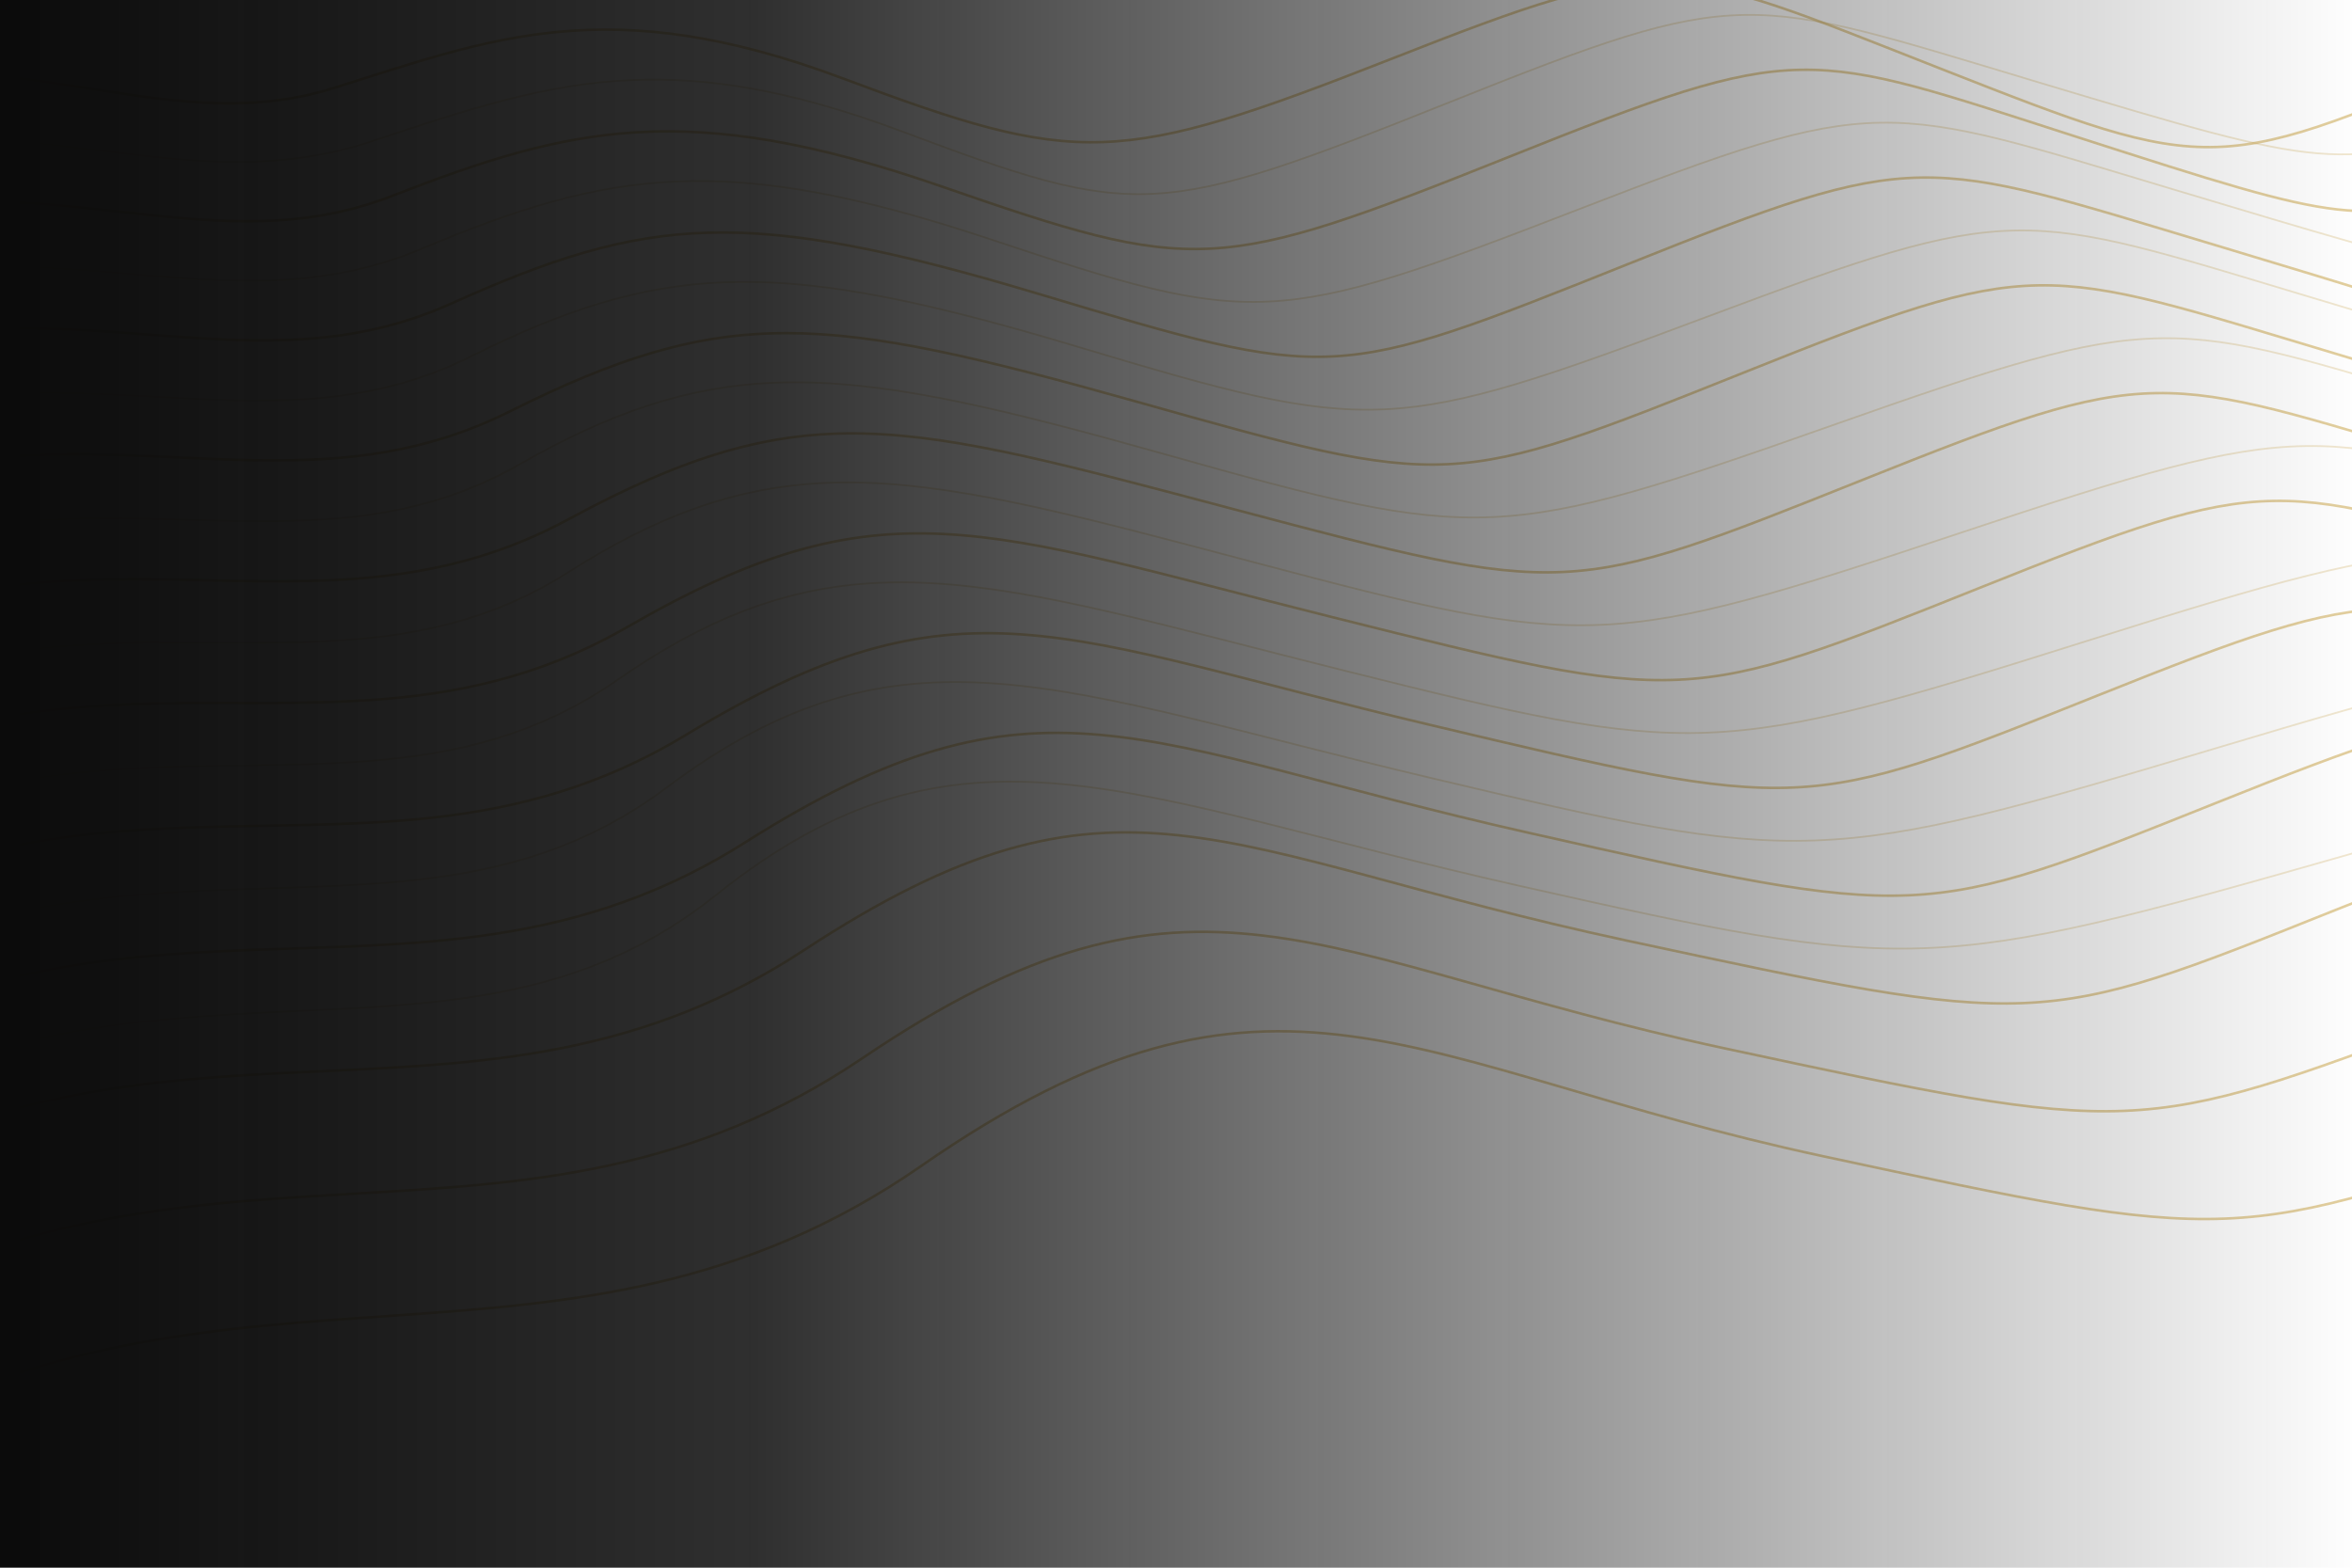
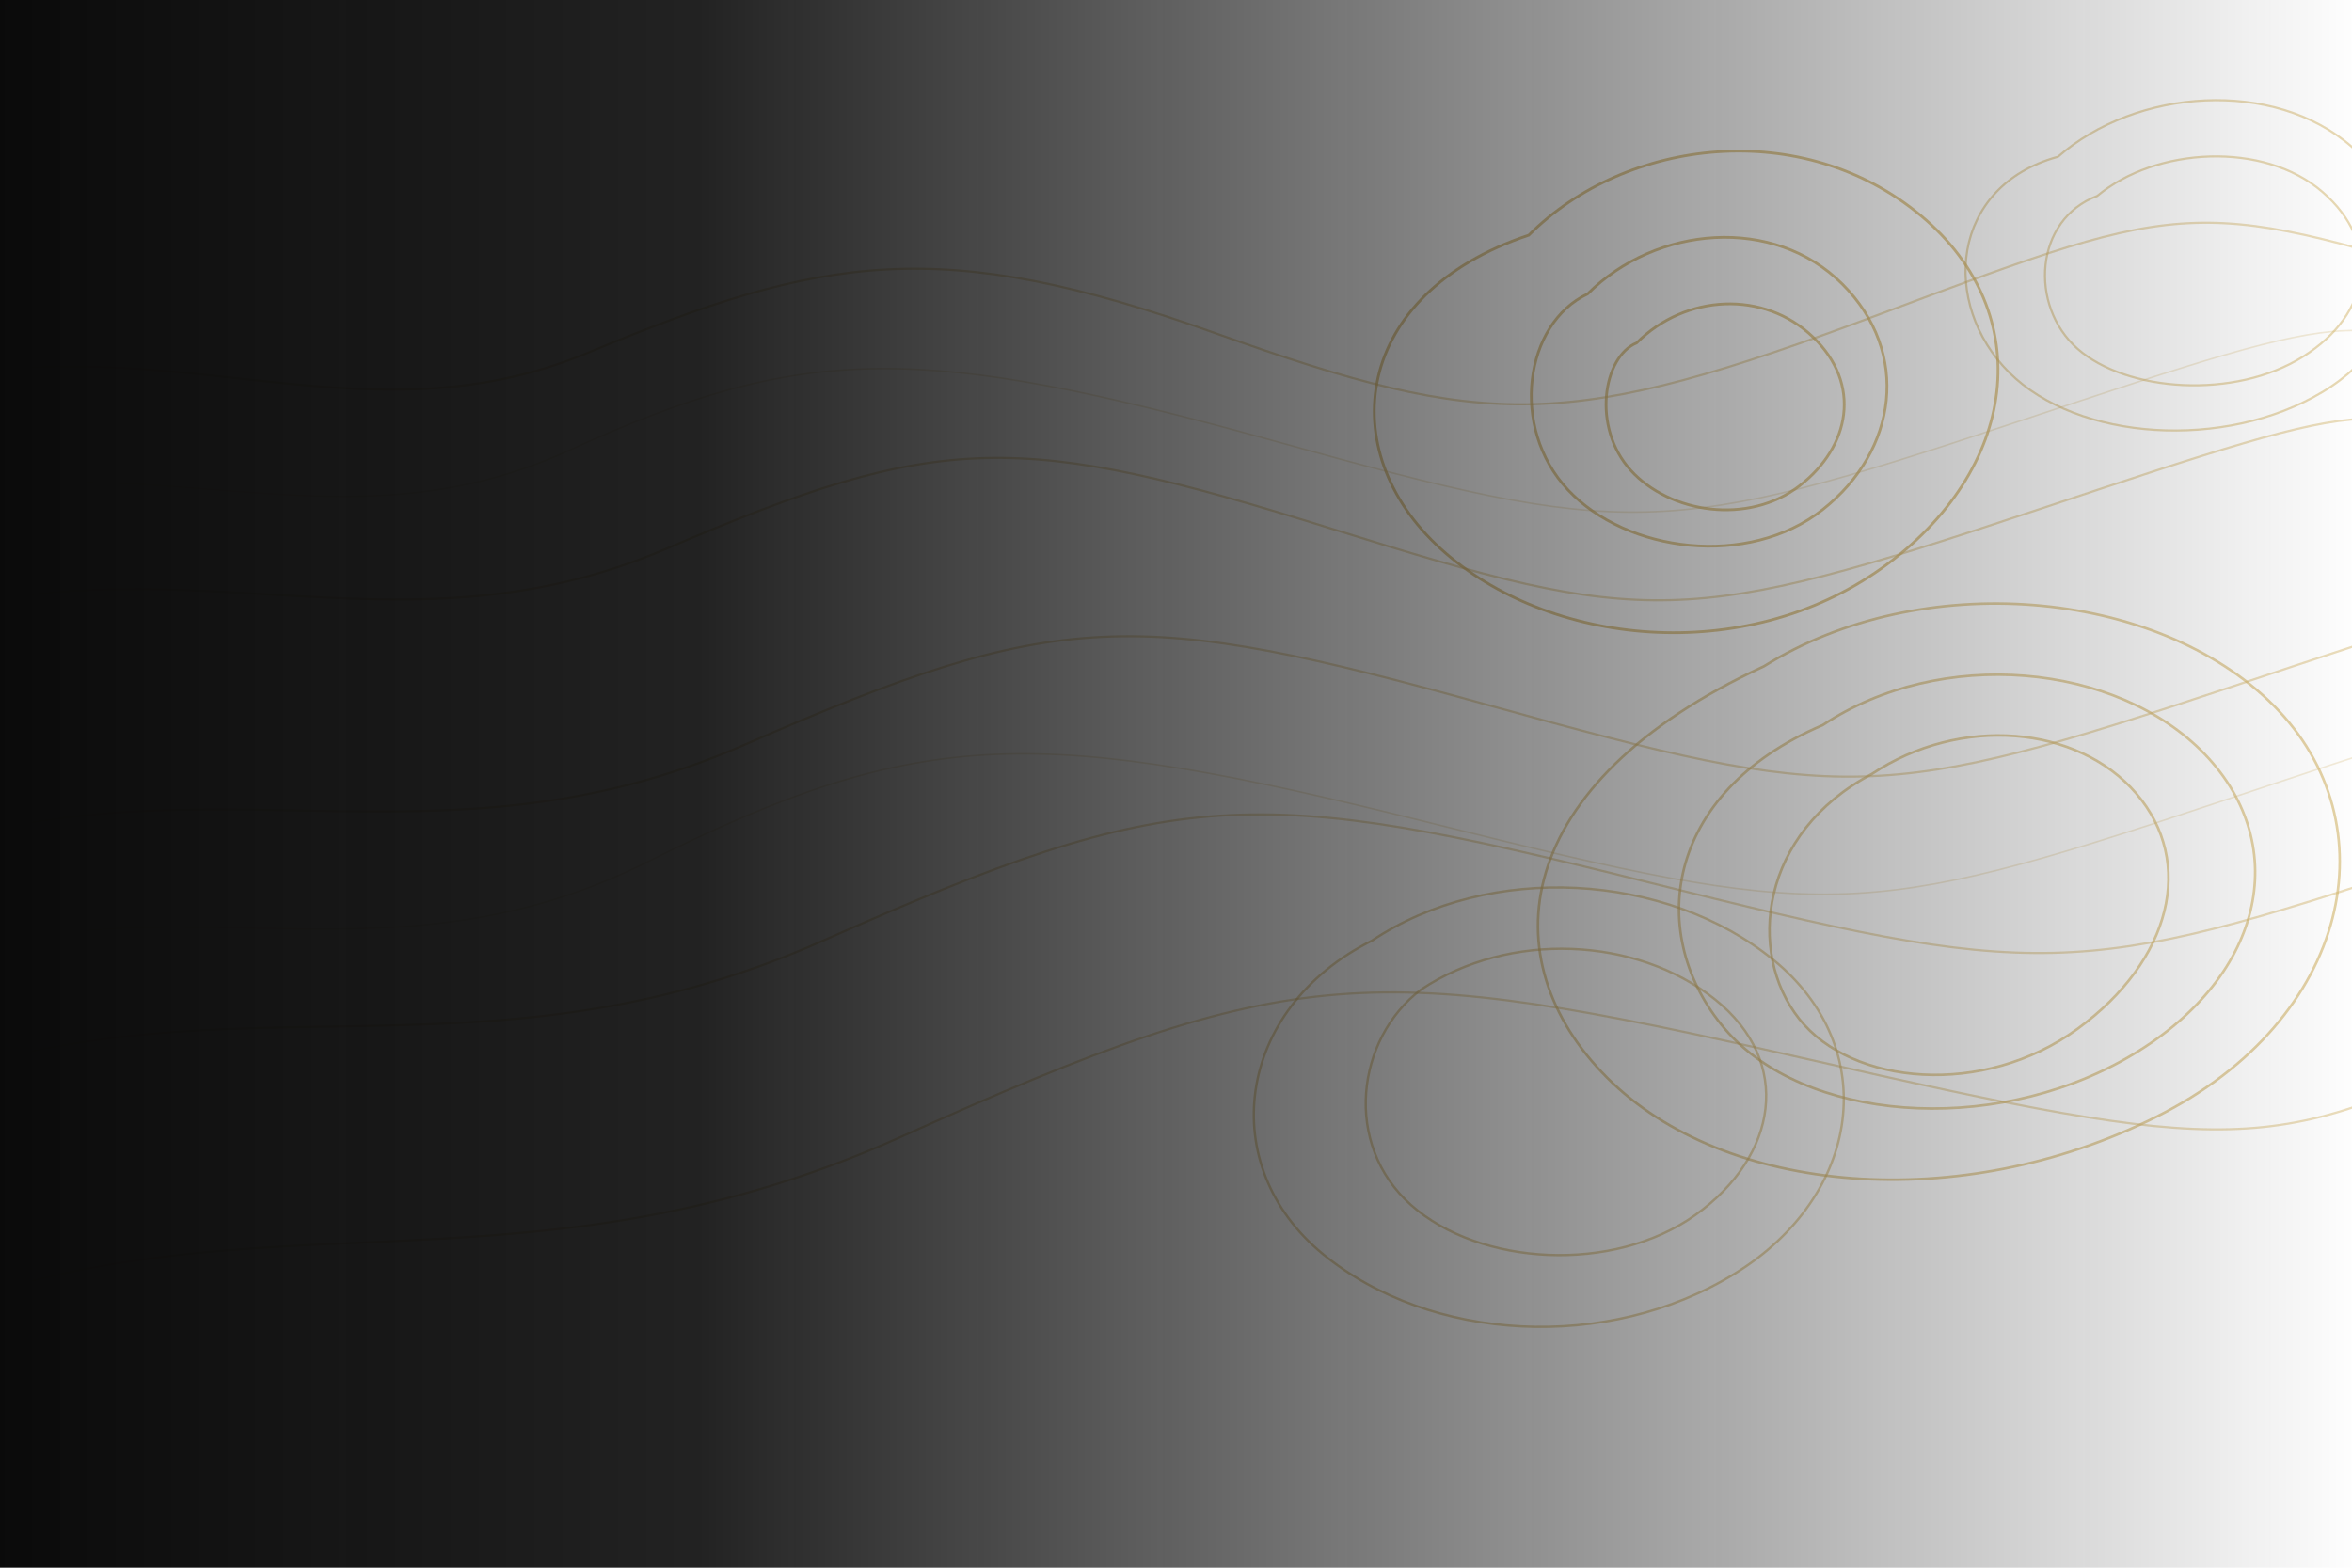
<svg xmlns="http://www.w3.org/2000/svg" viewBox="0 0 1200 800" preserveAspectRatio="xMaxYMid slice">
  <defs>
    <linearGradient id="fade" x1="0" y1="0" x2="1" y2="0">
      <stop offset="0%" stop-color="#0a0a0a" stop-opacity="1" />
-       <stop offset="32%" stop-color="#0a0a0a" stop-opacity="0.85" />
+       <stop offset="30%" stop-color="#0a0a0a" stop-opacity="0.9" />
      <stop offset="100%" stop-color="#0a0a0a" stop-opacity="0" />
    </linearGradient>
  </defs>
-   <g fill="none" stroke="#d4b56a" stroke-width="1.3" opacity="0.65" stroke-linecap="round" stroke-linejoin="round">
-     <path d="M-80 40 C20 25, 90 70, 170 45 S310 -5, 430 40 S570 85, 710 30 S850 -20, 990 35 S1130 90, 1280 25" />
-     <path d="M-80 110 C30 85, 110 135, 200 100 S350 50, 480 95 S620 140, 770 80 S920 25, 1060 70 S1200 115, 1280 95" />
-     <path d="M-80 180 C40 145, 130 200, 230 155 S380 105, 530 150 S680 195, 830 135 S980 80, 1130 125 S1270 170, 1280 165" />
-     <path d="M-80 250 C50 205, 150 265, 260 210 S420 160, 580 205 S740 250, 890 190 S1040 135, 1190 180 S1330 225, 1280 235" />
-     <path d="M-80 320 C60 265, 170 330, 290 265 S460 215, 630 260 S800 305, 950 245 S1100 190, 1250 235 S1400 280, 1280 305" />
-     <path d="M-80 390 C70 325, 190 395, 320 320 S500 270, 680 315 S860 360, 1010 300 S1160 245, 1310 290 L1280 375" />
-     <path d="M-80 460 C80 385, 210 460, 350 375 S540 325, 730 370 S920 415, 1070 355 S1220 300, 1370 345 L1280 445" />
-     <path d="M-80 530 C90 445, 230 525, 380 430 S580 380, 780 425 S980 470, 1130 410 S1280 355, 1430 400 L1280 515" />
-     <path d="M-80 600 C100 505, 250 590, 410 485 S620 435, 830 480 S1040 525, 1190 465 S1340 410, 1490 455 L1280 585" />
-     <path d="M-80 670 C110 565, 270 655, 440 540 S670 490, 880 535 S1090 580, 1250 520 S1410 465, 1550 510 L1280 655" />
-     <path d="M-80 740 C120 625, 290 720, 470 595 S720 545, 930 590 S1140 635, 1310 575 S1480 520, 1610 565 L1280 725" />
+   <g fill="none" stroke="#d4b56a" stroke-width="1.4" opacity="0.7" stroke-linecap="round">
+     <path d="M780 120 C830 70, 920 60, 980 110 C1040 160, 1030 240, 960 290 C890 340, 790 330, 735 280 C680 230, 690 150, 780 120 Z" />
+     <path d="M810 150 C845 115, 905 110, 940 145 C975 180, 968 230, 930 260 C892 290, 830 282, 800 250 C770 218, 778 165, 810 150 Z" />
+     <path d="M835 175 C860 150, 900 148, 925 172 C950 196, 944 228, 918 248 C892 268, 852 262, 832 240 C812 218, 818 182, 835 175 Z" />
  </g>
-   <g fill="none" stroke="#d4b56a" stroke-width="0.9" opacity="0.32" stroke-linecap="round" stroke-linejoin="round">
-     <path d="M-80 75 C25 57, 100 102, 190 72 S340 22, 460 67 S590 112, 740 52 S890 -3, 1040 42 S1190 87, 1280 62" />
-     <path d="M-80 145 C35 117, 120 167, 215 127 S370 77, 505 122 S650 167, 805 107 S960 52, 1110 97 S1260 142, 1280 127" />
-     <path d="M-80 215 C45 177, 140 232, 240 182 S400 132, 550 177 S710 222, 870 162 S1030 107, 1180 152 S1330 197, 1280 192" />
-     <path d="M-80 285 C55 237, 160 297, 265 237 S435 187, 595 232 S765 277, 935 217 S1105 162, 1255 207 S1405 252, 1280 257" />
-     <path d="M-80 355 C65 297, 180 362, 290 292 S470 242, 640 287 S820 332, 1000 272 S1180 217, 1330 262 L1280 322" />
-     <path d="M-80 425 C75 357, 200 427, 315 347 S505 297, 685 342 S875 387, 1065 327 S1255 272, 1405 317 L1280 387" />
-     <path d="M-80 495 C85 417, 220 492, 340 402 S540 352, 730 397 S930 442, 1130 382 S1330 327, 1480 372 L1280 452" />
-     <path d="M-80 565 C95 477, 240 557, 365 457 S575 407, 775 452 S985 497, 1195 437 S1395 382, 1545 427 L1280 517" />
+   <g fill="none" stroke="#d4b56a" stroke-width="1.3" opacity="0.6" stroke-linecap="round">
+     <path d="M900 340 C980 290, 1100 300, 1160 360 C1220 420, 1200 520, 1100 570 C1000 620, 880 610, 820 550 C760 490, 770 400, 900 340 Z" />
+     <path d="M930 370 C990 330, 1080 338, 1125 385 C1170 432, 1155 500, 1085 540 C1015 580, 920 572, 880 525 C840 478, 848 405, 930 370 Z" />
+     <path d="M955 395 C1000 365, 1060 370, 1090 405 C1120 440, 1108 490, 1060 525 C1012 560, 945 554, 918 520 C891 486, 898 425, 955 395 Z" />
+   </g>
+   <g fill="none" stroke="#d4b56a" stroke-width="1.2" opacity="0.55" stroke-linecap="round">
+     <path d="M700 480 C760 440, 850 445, 905 490 C960 535, 950 610, 885 650 C820 690, 730 685, 675 640 C620 595, 630 515, 700 480 Z" />
+     <path d="M725 505 C770 475, 835 478, 875 510 C915 542, 907 590, 865 620 C823 650, 755 646, 720 615 C685 584, 692 530, 725 505 Z" />
+   </g>
+   <g fill="none" stroke="#d4b56a" stroke-width="1.1" opacity="0.5" stroke-linecap="round">
+     <path d="M1050 80 C1090 45, 1160 40, 1200 75 C1240 110, 1235 170, 1185 200 C1135 230, 1060 225, 1025 190 C990 155, 995 95, 1050 80 Z" />
+     <path d="M1070 100 C1100 75, 1155 72, 1185 98 C1215 124, 1210 160, 1175 182 C1140 204, 1085 200, 1060 178 C1035 156, 1038 112, 1070 100 Z" />
+   </g>
+   <g fill="none" stroke="#d4b56a" stroke-width="1.1" opacity="0.45" stroke-linecap="round">
+     <path d="M-60 200 C80 160, 180 230, 300 180 S480 120, 620 170 S800 220, 960 160 S1120 100, 1280 150" />
+     <path d="M-60 320 C90 270, 200 340, 340 280 S520 220, 680 270 S860 320, 1040 260 S1220 200, 1280 250" />
+     <path d="M-60 440 C100 380, 220 450, 380 380 S580 310, 760 360 S960 410, 1140 350 S1320 290, 1280 350" />
+     <path d="M-60 560 C110 490, 240 560, 420 480 S640 400, 840 450 S1060 500, 1240 440 L1280 450" />
+     <path d="M-60 680 C120 600, 260 670, 460 580 S700 490, 920 540 S1160 590, 1280 530 L1280 550" />
+   </g>
+   <g fill="none" stroke="#d4b56a" stroke-width="0.8" opacity="0.25" stroke-linecap="round">
+     <path d="M-60 260 C70 220, 170 285, 290 230 S470 175, 650 225 S850 275, 1030 215 S1210 155, 1280 205" />
+     <path d="M-60 500 C80 440, 190 510, 330 440 S530 370, 730 420 S950 470, 1130 410 S1310 350, 1280 400" />
  </g>
  <rect width="1200" height="800" fill="url(#fade)" />
</svg>
